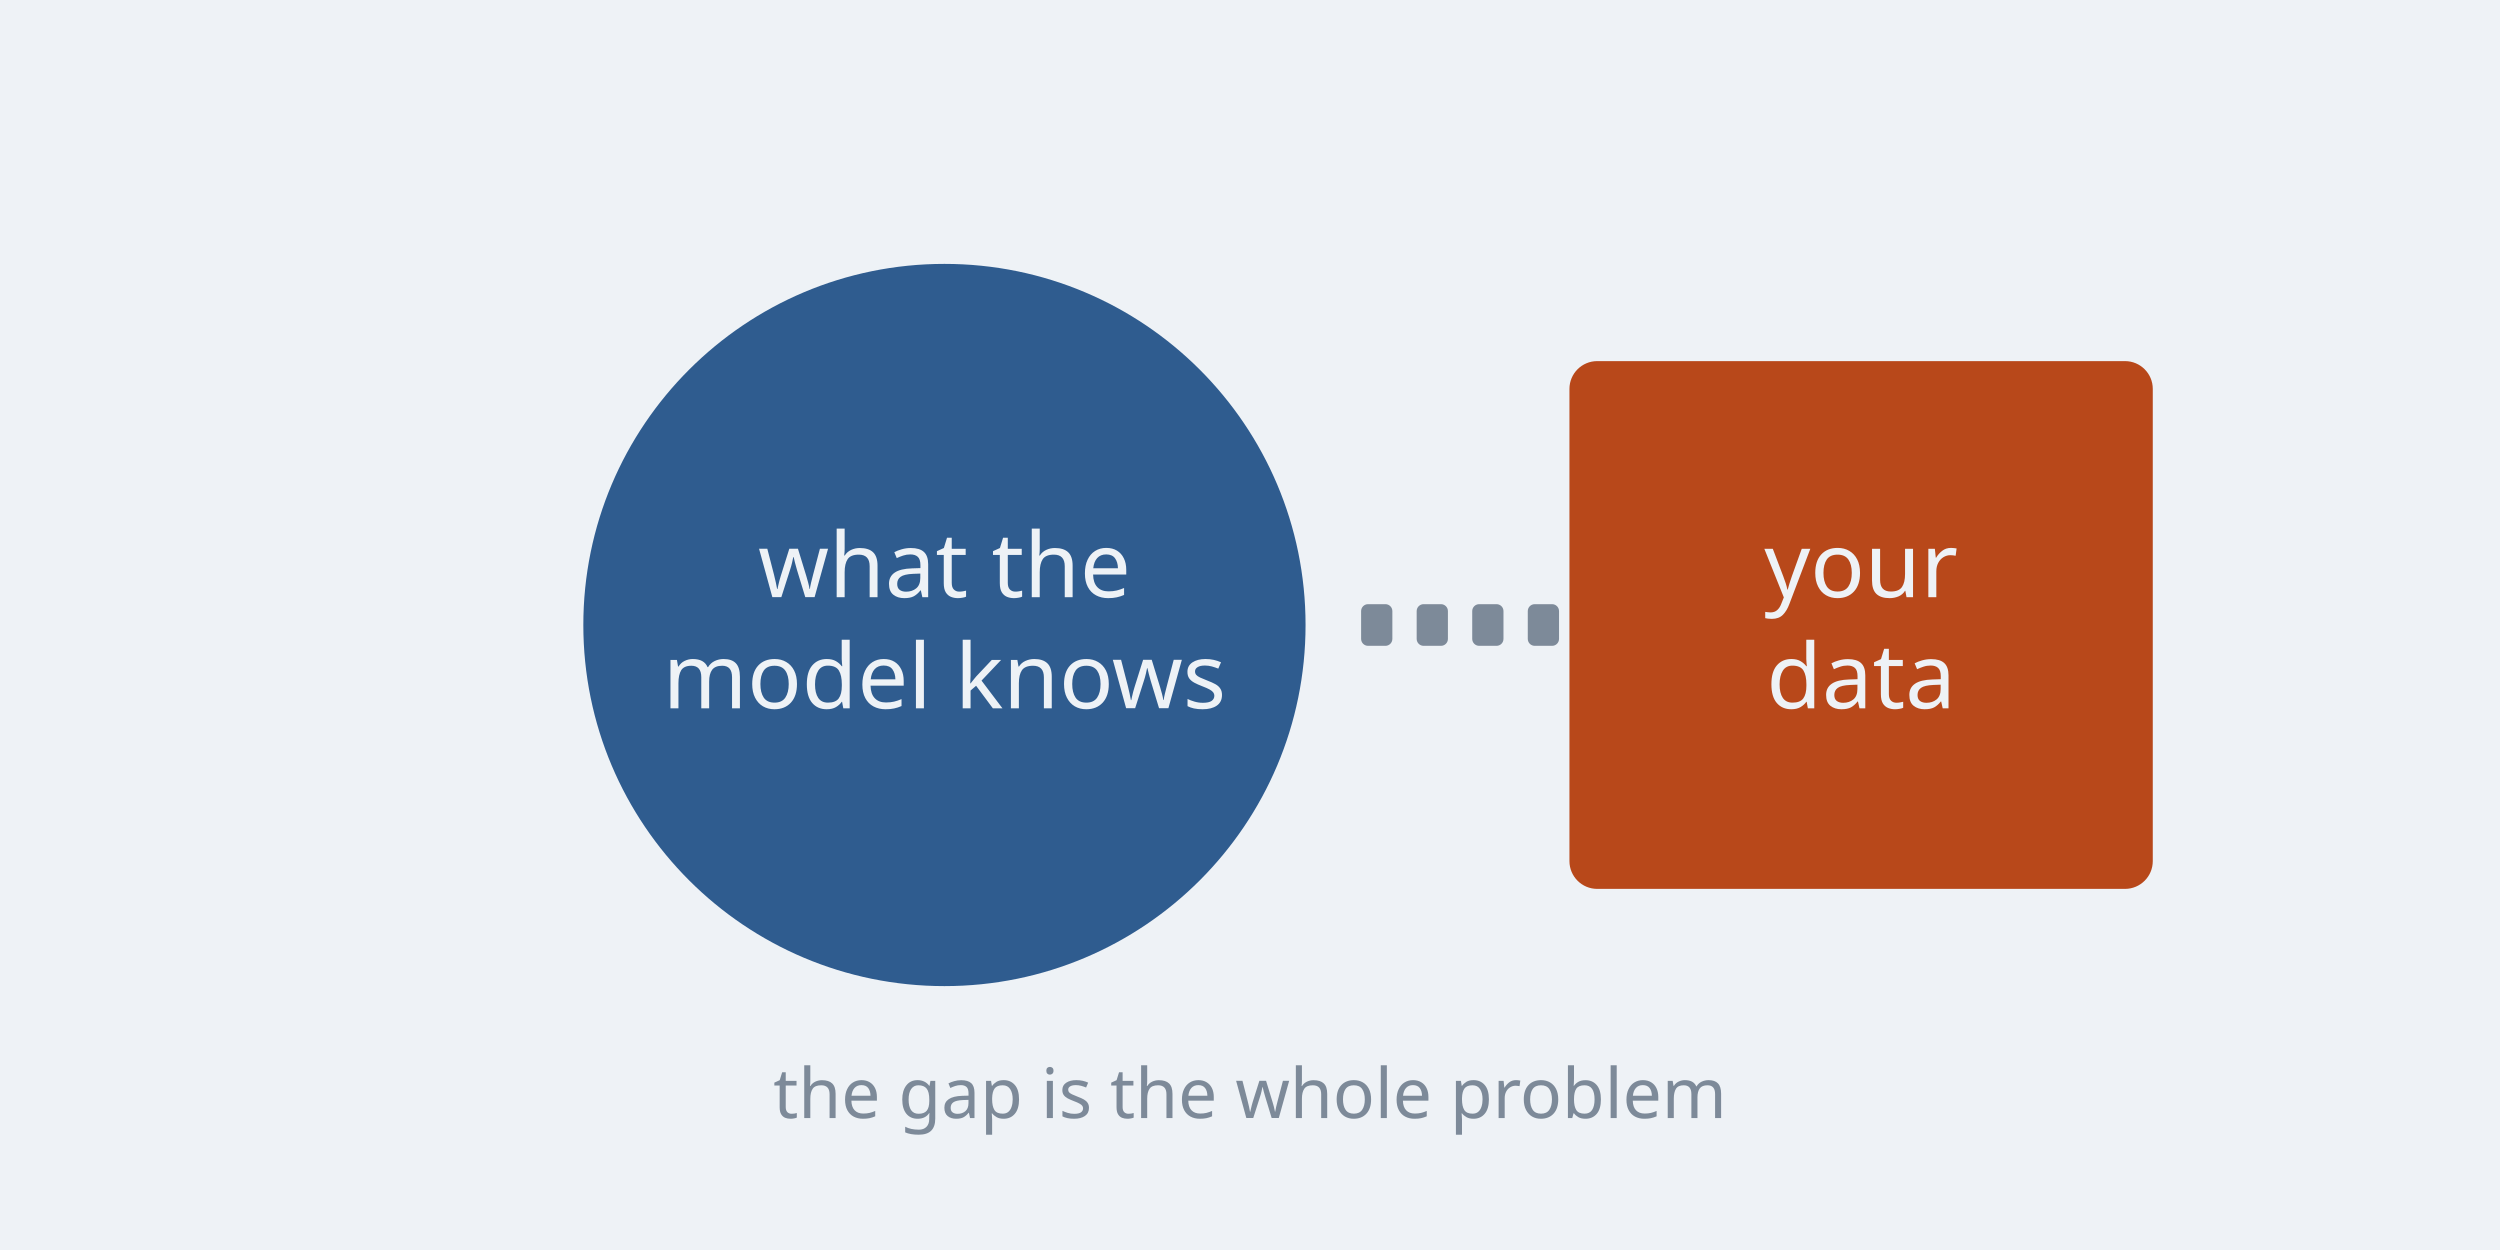
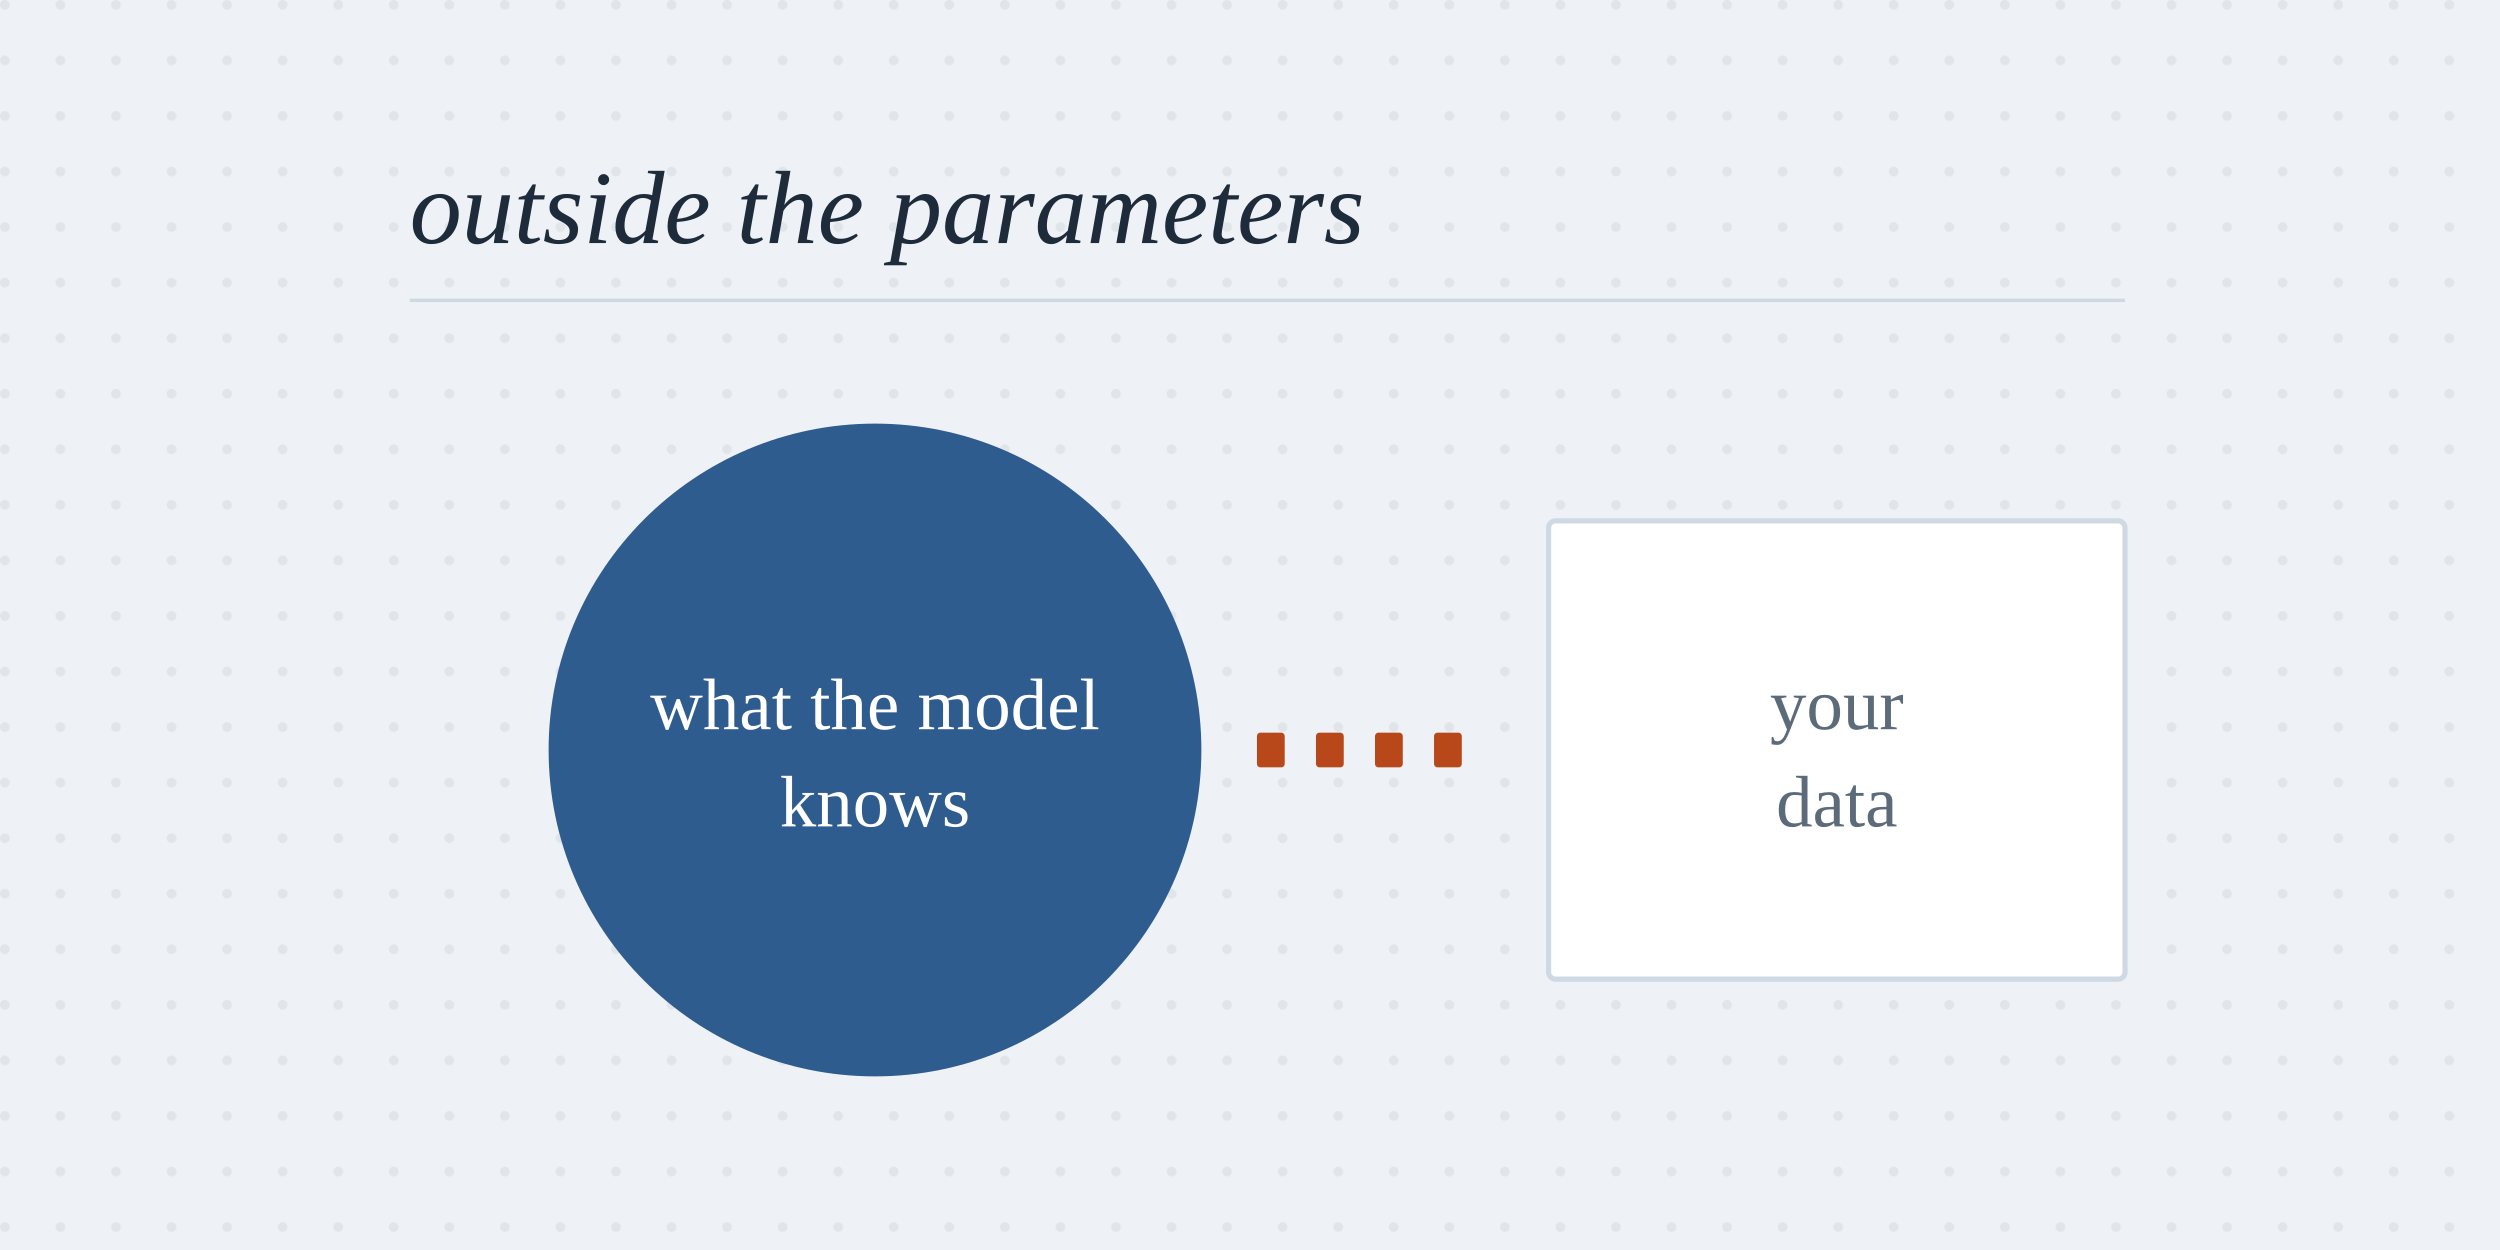
<svg xmlns="http://www.w3.org/2000/svg" viewBox="0 0 720 360" width="720" height="360" role="img" aria-labelledby="t">
+   <defs>
+     <pattern id="dots" width="16" height="16" patternUnits="userSpaceOnUse">
+       <circle cx="1.4" cy="1.4" r="1.4" fill="#1d2b3a" opacity="0.07" />
+     </pattern>
+   </defs>
  <rect width="720" height="360" fill="#eef2f6" />
-   <g font-family="ui-sans-serif, system-ui, sans-serif">
-     <circle cx="272" cy="180" r="104" fill="#2f5c8f" />
-     <text x="272" y="172" font-size="26" fill="#eef2f6" text-anchor="middle">what the</text>
-     <text x="272" y="204" font-size="26" fill="#eef2f6" text-anchor="middle">model knows</text>
-     <rect x="452" y="104" width="168" height="152" rx="8" fill="#b8481a" />
-     <text x="536" y="172" font-size="26" fill="#eef2f6" text-anchor="middle">your</text>
-     <text x="536" y="204" font-size="26" fill="#eef2f6" text-anchor="middle">data</text>
-     <rect x="392" y="174" width="9" height="12" rx="2" fill="#7d8a99" />
-     <rect x="408" y="174" width="9" height="12" rx="2" fill="#7d8a99" />
-     <rect x="424" y="174" width="9" height="12" rx="2" fill="#7d8a99" />
-     <rect x="440" y="174" width="9" height="12" rx="2" fill="#7d8a99" />
-     <text x="360" y="322" font-size="20" fill="#7d8a99" text-anchor="middle">the gap is the whole problem</text>
+   <rect width="720" height="360" fill="url(#dots)" />
+   <g>
+     <text x="118" y="70" font-family="Georgia, 'Times New Roman', 'Iowan Old Style', serif" font-size="30" fill="#1d2b3a" font-style="italic">outside the parameters</text>
+     <rect x="118" y="86" width="494" height="1" fill="#cfd9e4" />
+     <circle cx="252" cy="216" r="94" fill="#2f5c8f" />
+     <text x="252" y="210" font-family="Georgia, 'Times New Roman', 'Iowan Old Style', serif" font-size="21" fill="#ffffff" text-anchor="middle">what the model</text>
+     <text x="252" y="238" font-family="Georgia, 'Times New Roman', 'Iowan Old Style', serif" font-size="21" fill="#ffffff" text-anchor="middle">knows</text>
+     <rect x="446" y="150" width="166" height="132" rx="2" fill="#ffffff" stroke="#cfd9e4" stroke-width="1.5" />
+     <text x="529" y="210" font-family="Georgia, 'Times New Roman', 'Iowan Old Style', serif" font-size="21" fill="#5c6b7a" text-anchor="middle">your</text>
+     <text x="529" y="238" font-family="Georgia, 'Times New Roman', 'Iowan Old Style', serif" font-size="21" fill="#5c6b7a" text-anchor="middle">data</text>
+     <rect x="362" y="211" width="8" height="10" rx="1" fill="#b8481a" />
+     <rect x="379" y="211" width="8" height="10" rx="1" fill="#b8481a" />
+     <rect x="396" y="211" width="8" height="10" rx="1" fill="#b8481a" />
+     <rect x="413" y="211" width="8" height="10" rx="1" fill="#b8481a" />
  </g>
</svg>
